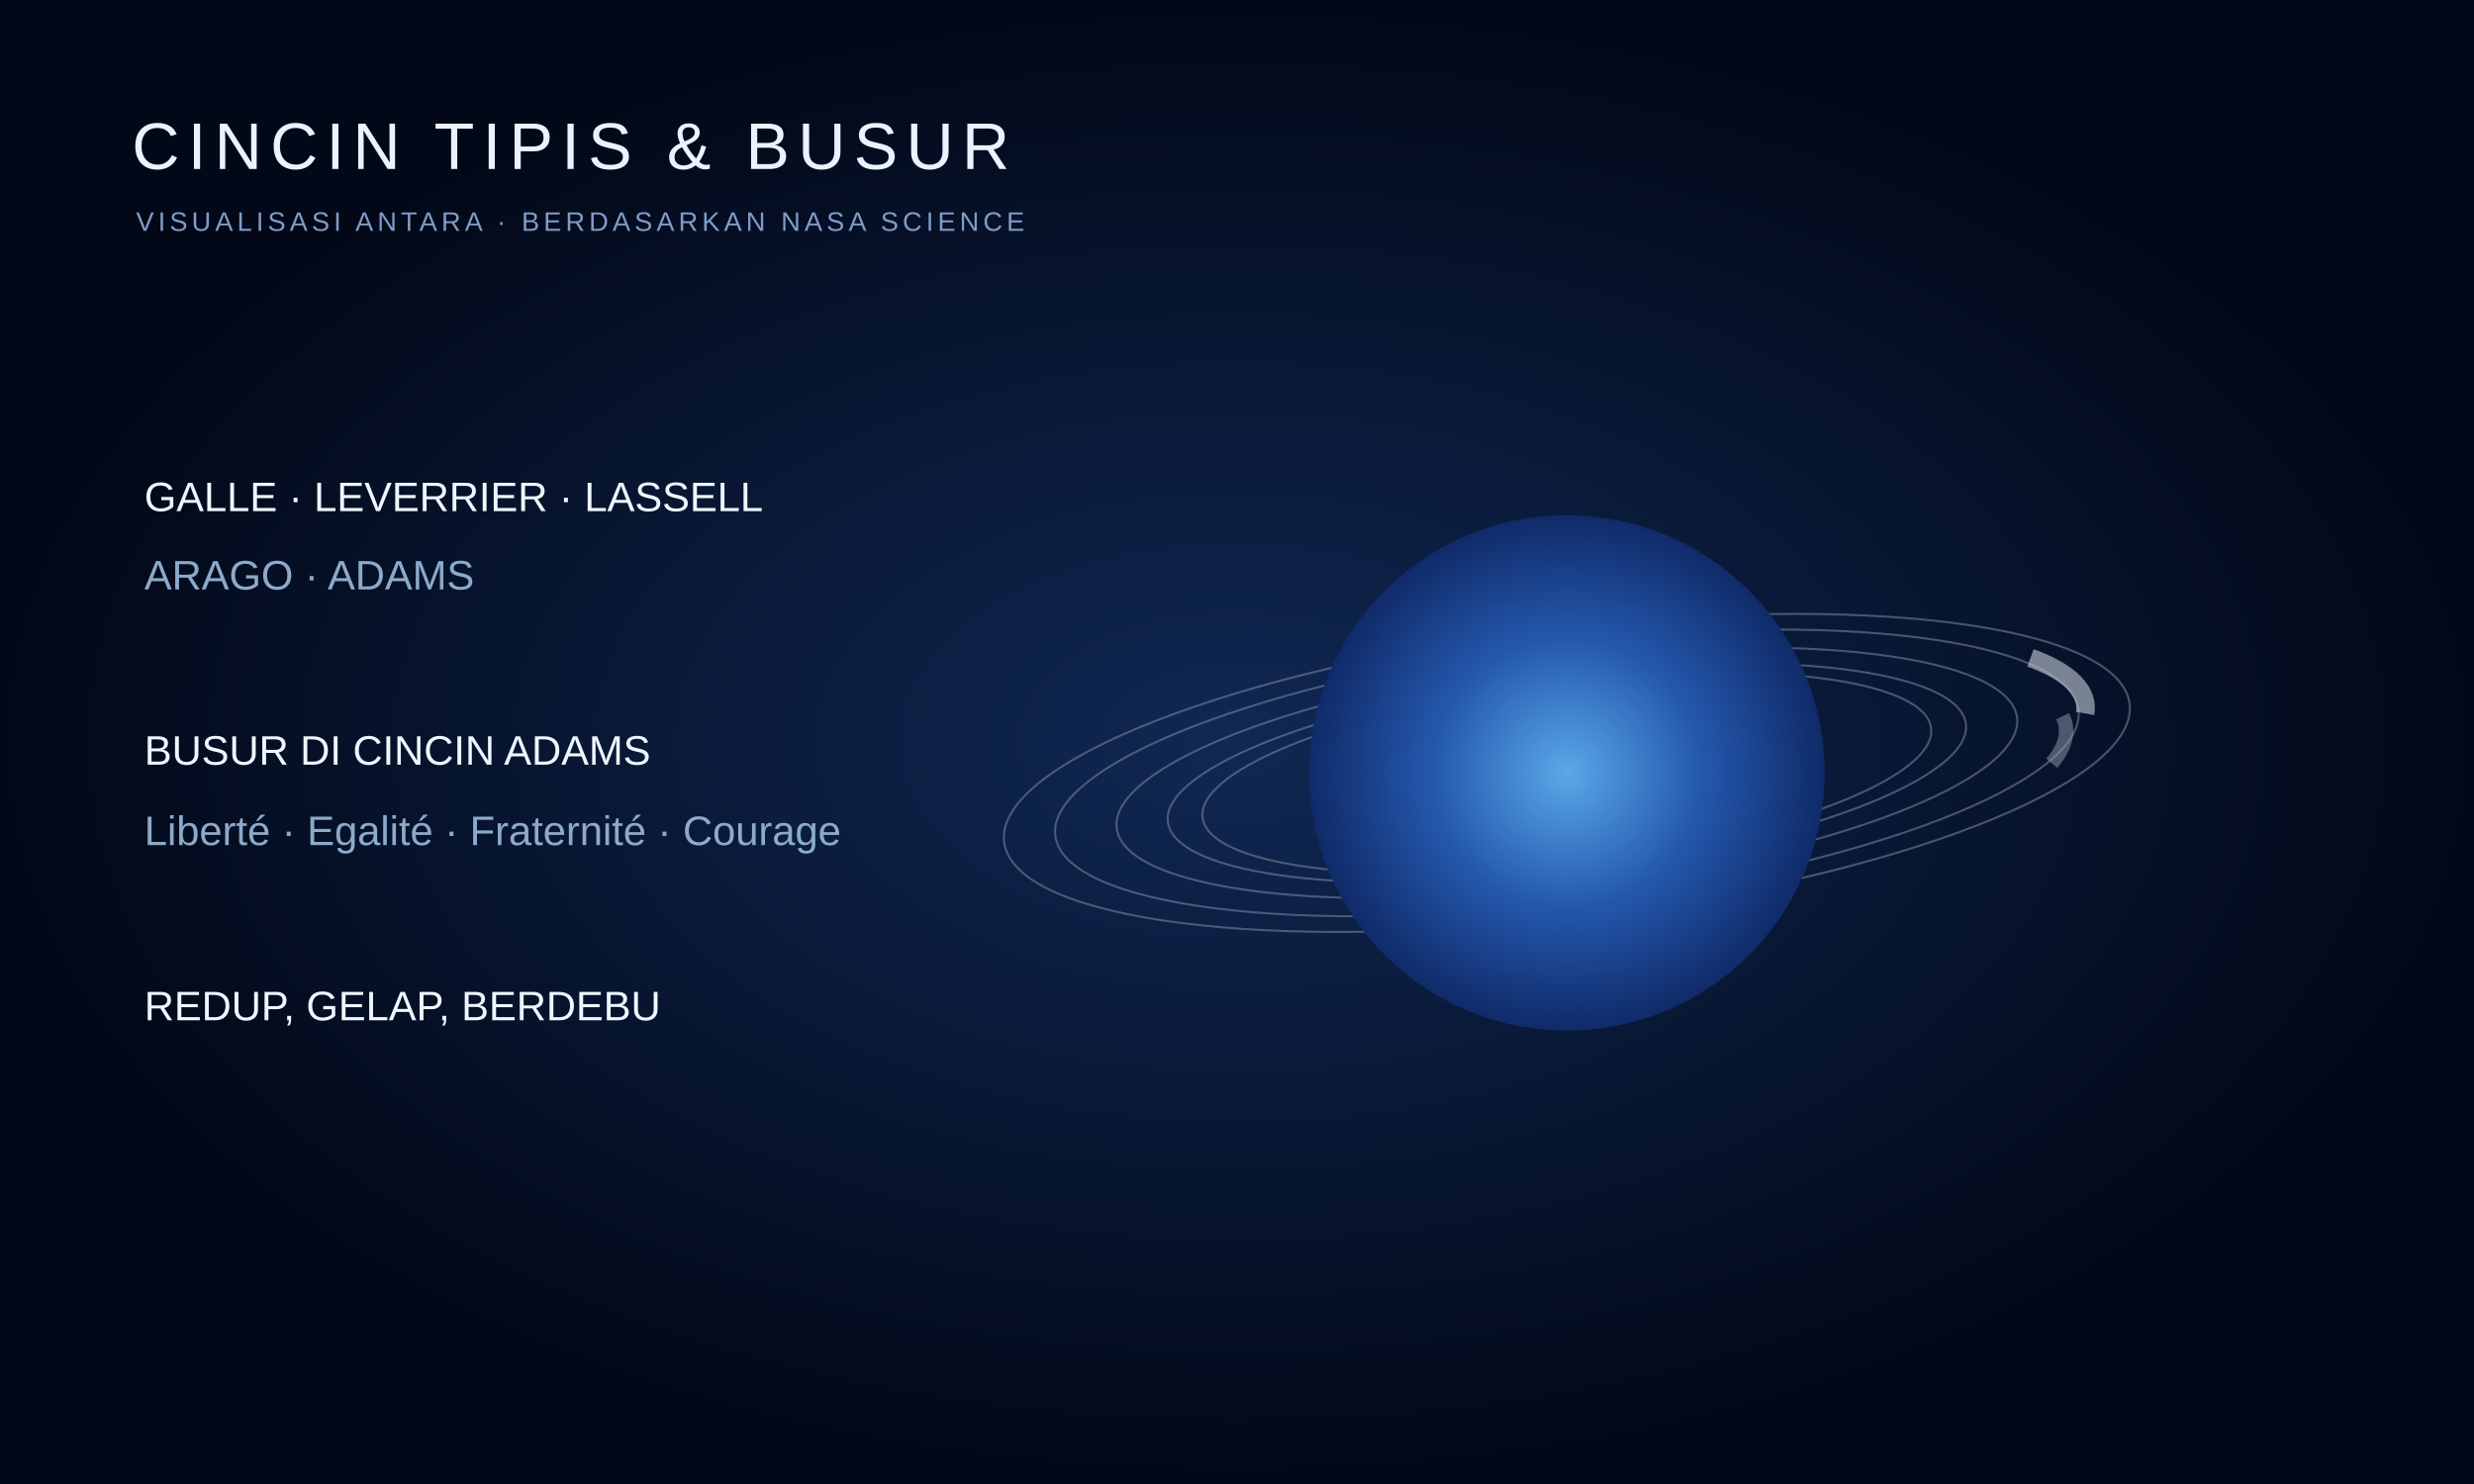
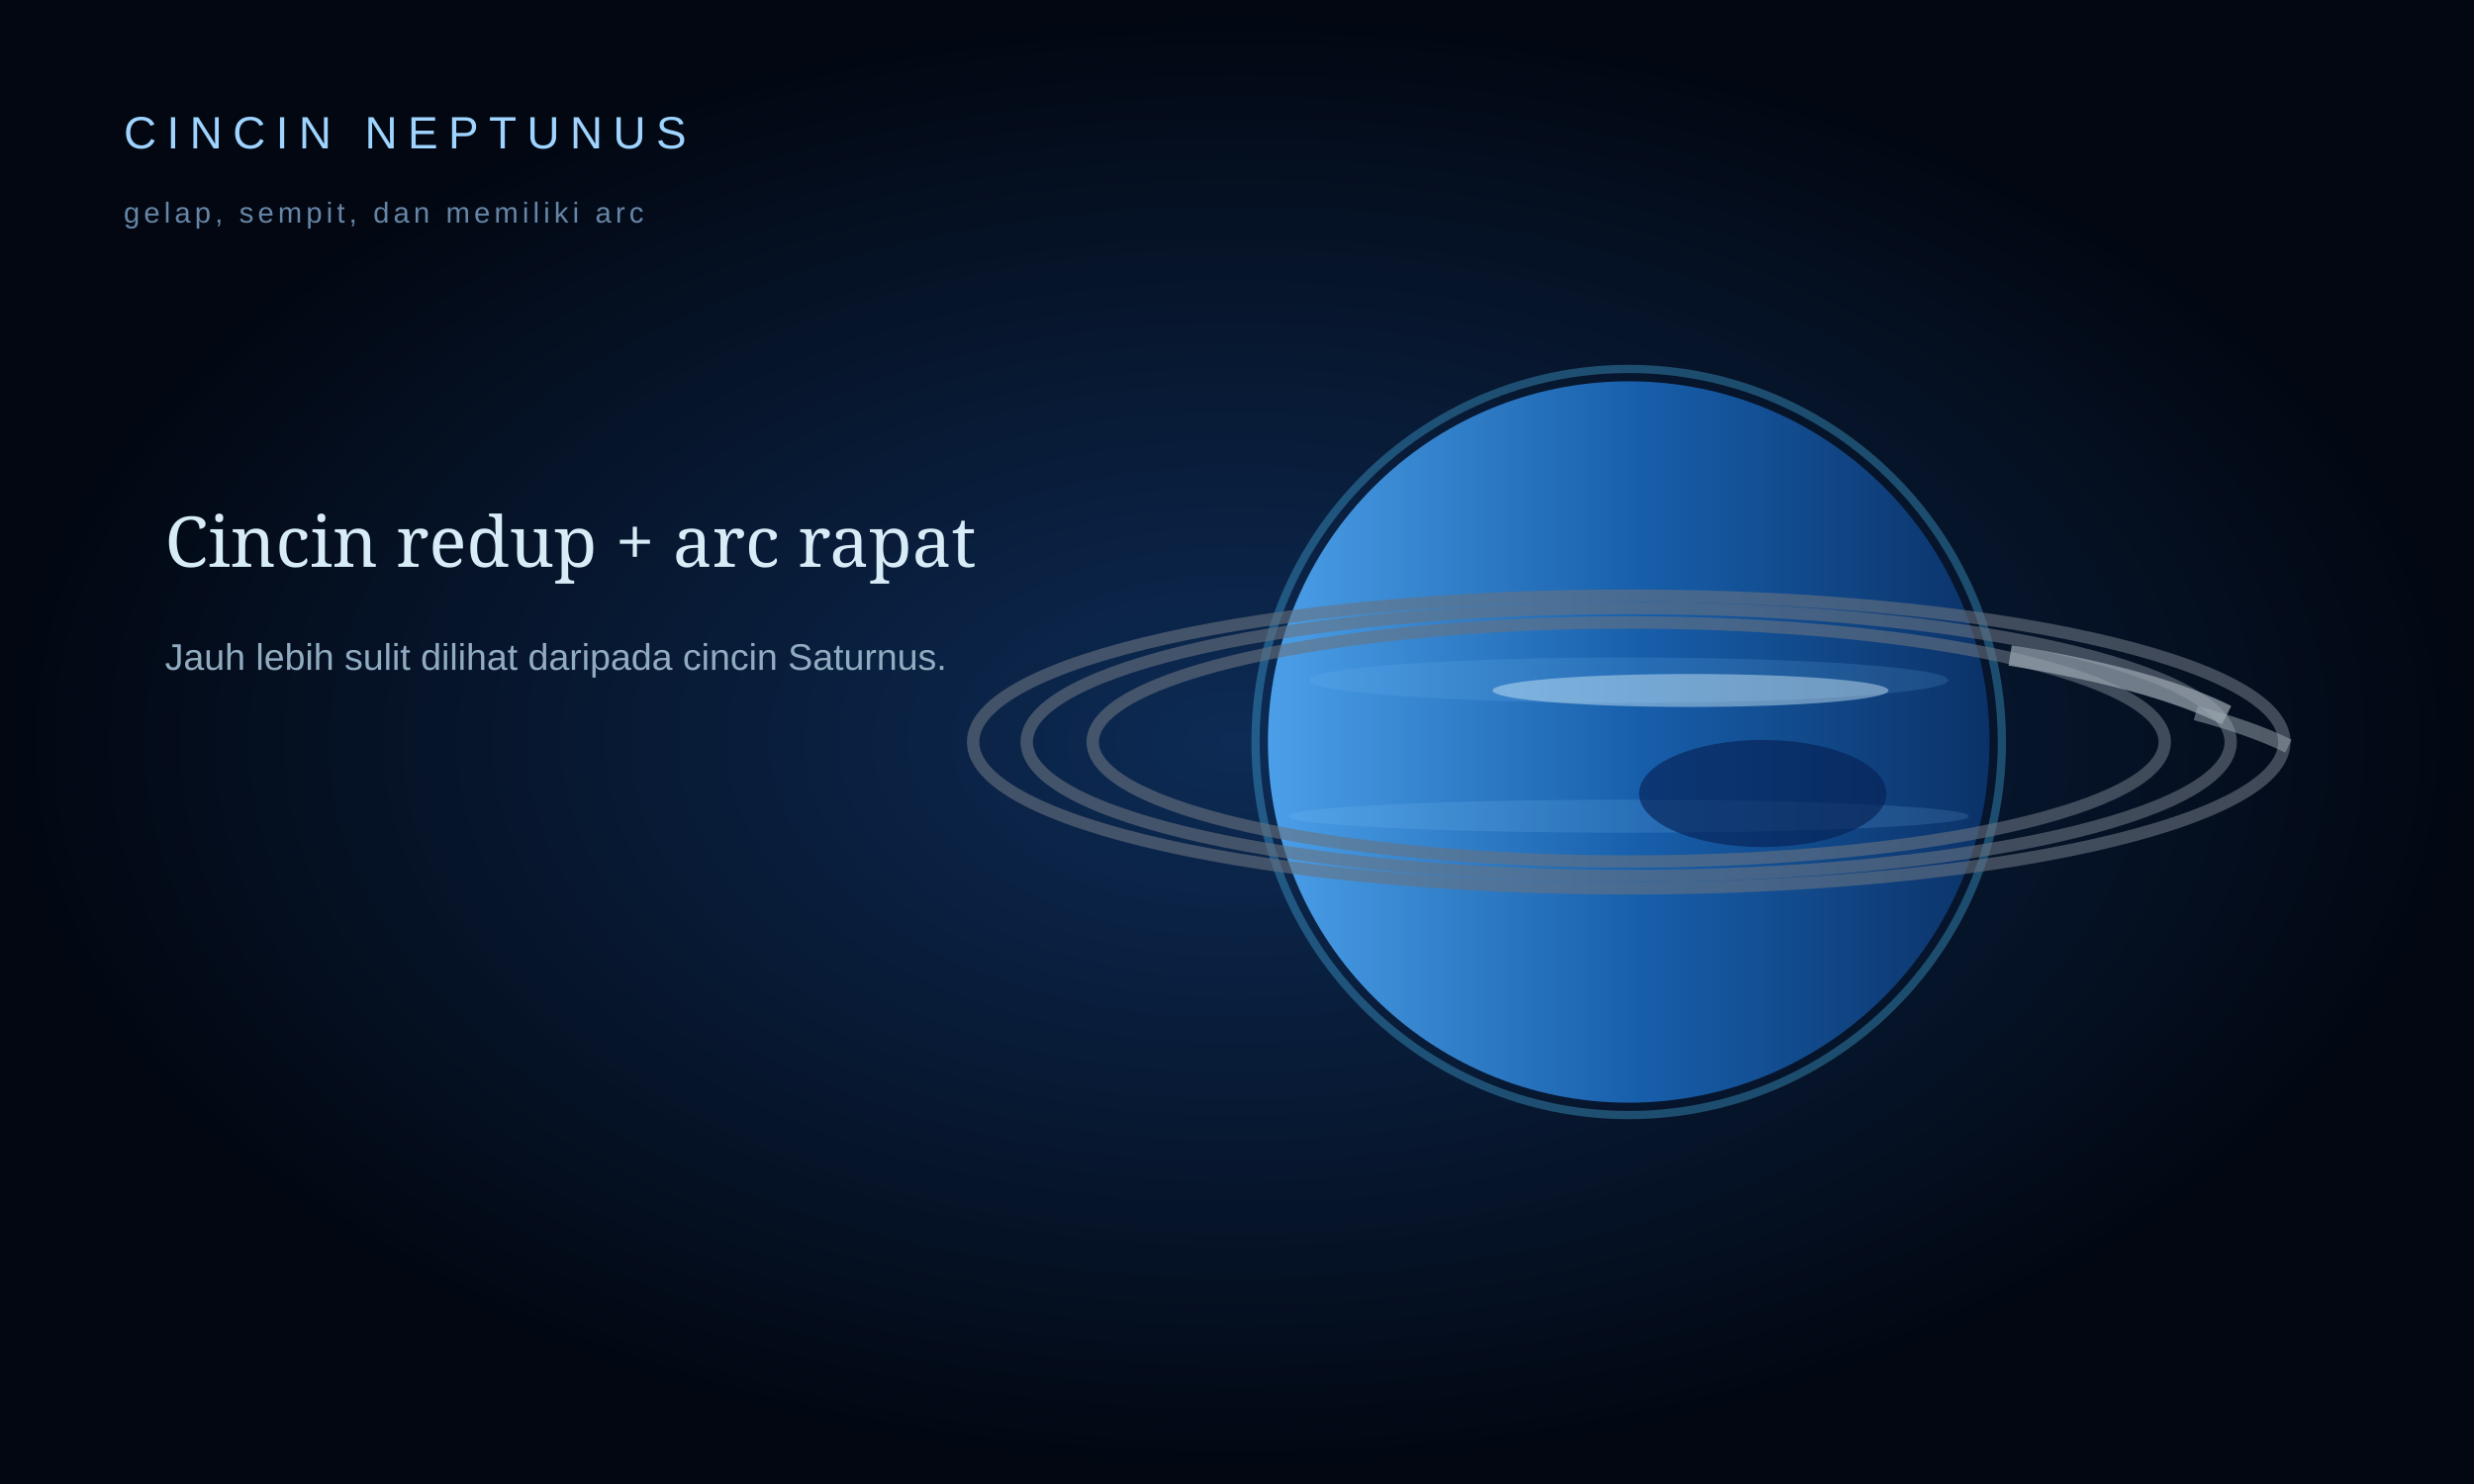
- <svg xmlns="http://www.w3.org/2000/svg" viewBox="0 0 1200 720">
+ <svg xmlns="http://www.w3.org/2000/svg" viewBox="0 0 1200 720" role="img" aria-label="Cincin Neptunus">
  <defs>
    <radialGradient id="bg">
-       <stop stop-color="#102854" />
-       <stop offset="1" stop-color="#020817" />
+       <stop offset="0" stop-color="#0d2b55" />
+       <stop offset="1" stop-color="#020711" />
    </radialGradient>
-     <radialGradient id="n">
-       <stop stop-color="#5aa8e8" />
-       <stop offset=".52" stop-color="#2458ad" />
-       <stop offset="1" stop-color="#102b69" />
-     </radialGradient>
-     <filter id="g">
-       <feGaussianBlur stdDeviation="7" />
+     <linearGradient id="blue">
+       <stop stop-color="#4b9fe8" />
+       <stop offset=".52" stop-color="#175eaa" />
+       <stop offset="1" stop-color="#0b3268" />
+     </linearGradient>
+     <filter id="glow">
+       <feGaussianBlur stdDeviation="10" />
    </filter>
  </defs>
  <rect width="1200" height="720" fill="url(#bg)" />
-   <text x="64" y="82" fill="#e8f3ff" font-family="Arial" font-size="32" letter-spacing="4">CINCIN TIPIS &amp; BUSUR</text>
-   <text x="66" y="112" fill="#7f9cc6" font-family="Arial" font-size="13" letter-spacing="2">VISUALISASI ANTARA · BERDASARKAN NASA SCIENCE</text>
-   <g transform="translate(760 375) rotate(-7)">
-     <g fill="none" stroke="#7f899c" opacity=".55">
-       <ellipse rx="275" ry="70" />
-       <ellipse rx="250" ry="63" />
-       <ellipse rx="220" ry="55" />
-       <ellipse rx="195" ry="48" />
-       <ellipse rx="178" ry="44" />
-     </g>
-     <circle r="125" fill="url(#n)" />
-     <path d="M230-28A232 58 0 0 1 253 2" fill="none" stroke="#b7becb" stroke-width="9" opacity=".65" />
-     <path d="M242 2A246 62 0 0 1 234 24" fill="none" stroke="#949dad" stroke-width="7" opacity=".5" />
+   <text x="60" y="72" fill="#9ed4ff" font-size="22" font-family="Arial" letter-spacing="5">CINCIN NEPTUNUS</text>
+   <text x="60" y="108" fill="#6686a7" font-size="14" font-family="Arial" letter-spacing="2">gelap, sempit, dan memiliki arc</text>
+   <circle cx="790" cy="360" r="175" fill="url(#blue)" />
+   <ellipse cx="790" cy="330" rx="155" ry="11" fill="#7bc1f0" opacity=".16" />
+   <ellipse cx="790" cy="396" rx="165" ry="8" fill="#8fd6ff" opacity=".14" />
+   <ellipse cx="855" cy="385" rx="60" ry="26" fill="#051f52" opacity=".62" />
+   <ellipse cx="820" cy="335" rx="96" ry="8" fill="#dff8ff" opacity=".42" />
+   <circle cx="790" cy="360" r="181" fill="none" stroke="#4fc5ff" stroke-opacity=".32" stroke-width="4" />
+   <g fill="none" stroke="#68727e" stroke-width="6" opacity=".6">
+     <ellipse cx="790" cy="360" rx="260" ry="58" />
+     <ellipse cx="790" cy="360" rx="292" ry="65" />
+     <ellipse cx="790" cy="360" rx="318" ry="71" />
  </g>
-   <g font-family="Arial" font-size="20">
-     <text x="70" y="248" fill="#eef7ff">GALLE · LEVERRIER · LASSELL</text>
-     <text x="70" y="286" fill="#8caac9">ARAGO · ADAMS</text>
-     <text x="70" y="371" fill="#eef7ff">BUSUR DI CINCIN ADAMS</text>
-     <text x="70" y="410" fill="#8caac9">Liberté · Egalité · Fraternité · Courage</text>
-     <text x="70" y="495" fill="#eef7ff">REDUP, GELAP, BERDEBU</text>
-   </g>
+   <path d="M975 318A318 71 0 0 1 1080 347" fill="none" stroke="#9eaab4" stroke-width="10" opacity=".7" />
+   <path d="M1065 346A318 71 0 0 1 1110 362" fill="none" stroke="#9eaab4" stroke-width="7" opacity=".5" />
+   <text x="80" y="275" fill="#d8ecf8" font-size="34" font-family="Georgia">Cincin redup + arc rapat</text>
+   <text x="80" y="325" fill="#91acc0" font-size="18" font-family="Arial">Jauh lebih sulit dilihat daripada cincin Saturnus.</text>
</svg>
